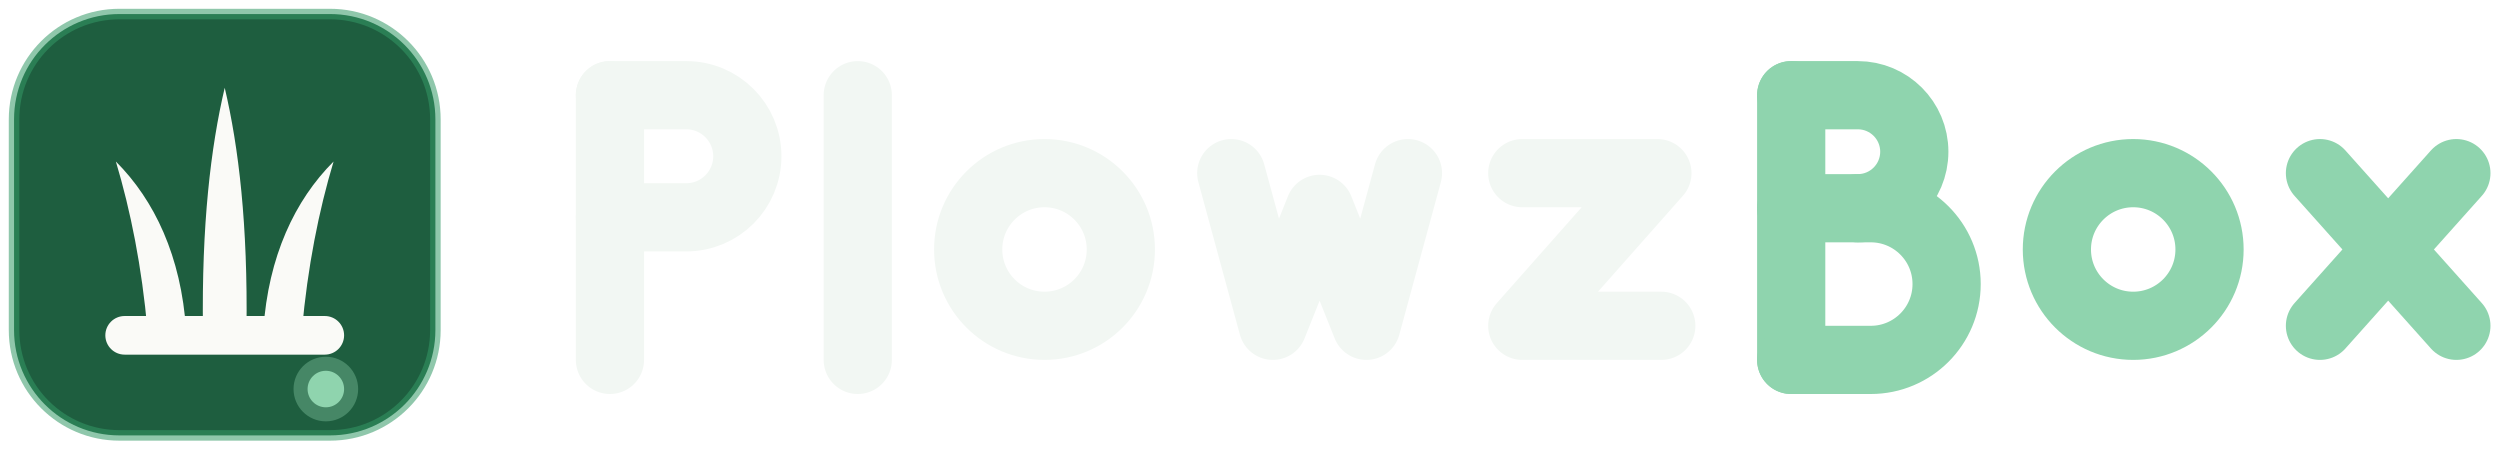
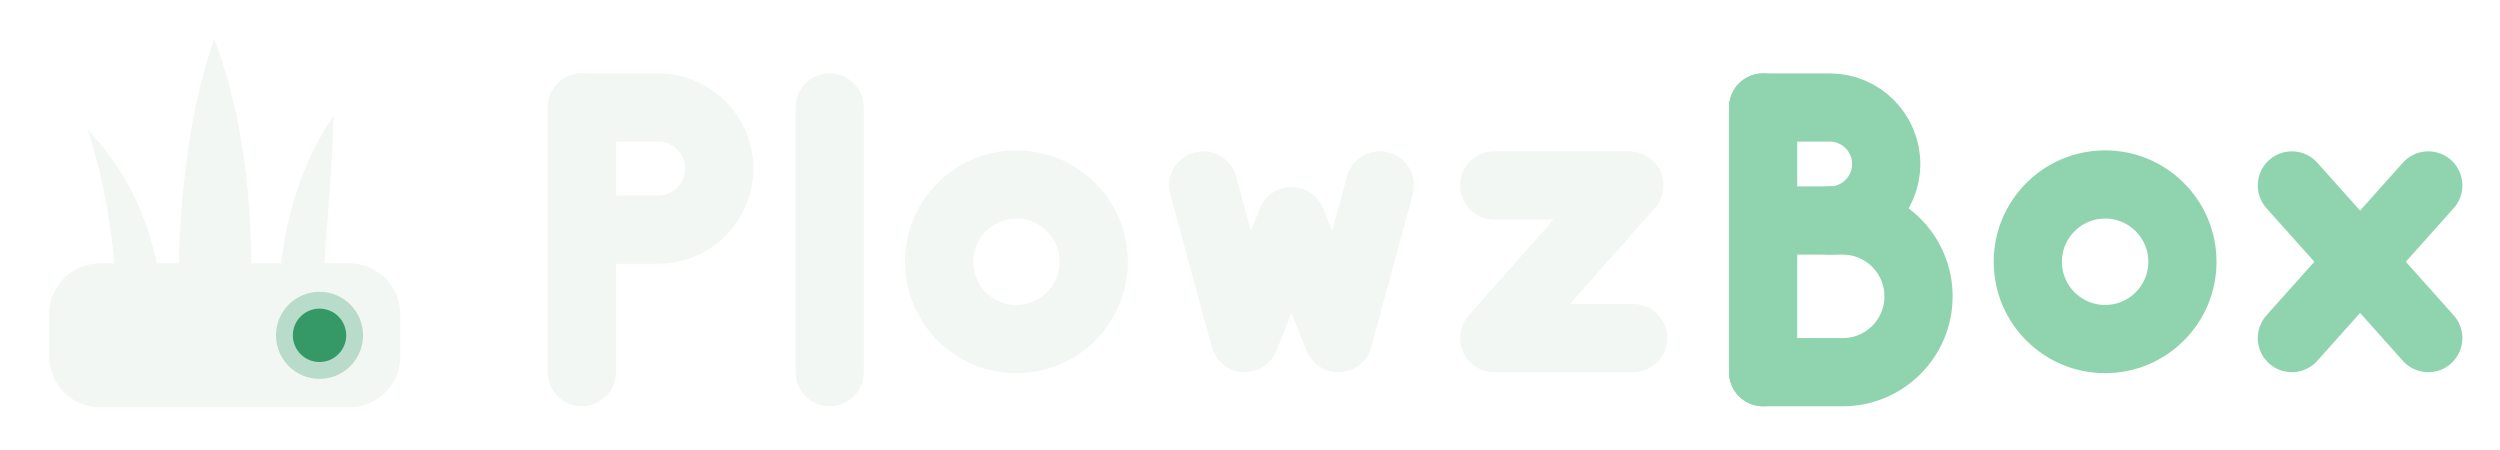
<svg xmlns="http://www.w3.org/2000/svg" viewBox="0 0 356 64" role="img" aria-label="PlowzBox">
-   <g>
-     <rect x="2" y="2" width="60" height="60" rx="15" fill="#1e5e3f" stroke="#349966" stroke-opacity="0.55" stroke-width="1.5" />
-     <g fill="#fafaf7">
-       <rect x="15" y="45" width="34" height="5.5" rx="2.75" />
-       <path d="M32 12.5 C34 21 35.3 32 35.1 47 L28.9 47 C28.7 32 30 21 32 12.5 Z" />
-       <path d="M16.5 23 C22 28.5 25.8 36.5 26.5 47 L21 47 C20.2 38 18.6 30 16.5 23 Z" />
-       <path d="M47.5 23 C42 28.5 38.2 36.5 37.5 47 L43 47 C43.8 38 45.4 30 47.5 23 Z" />
-     </g>
-     <circle cx="46.4" cy="55.4" r="4.6" fill="#8fd4ae" opacity="0.35" />
-     <circle cx="46.4" cy="55.4" r="2.6" fill="#8fd4ae" />
+   <g fill="#f2f7f3">
+     <rect x="7" y="37.5" width="50" height="20.5" rx="7.25" />
+     <path d="M30.5 5.5 C33.7 14 36.1 25.5 35.8 42 L25.4 42 C25.4 25.5 27.6 14 30.5 5.5 Z" />
+     <path d="M12.5 18.5 C17.8 24 21.8 31.5 23.1 42 L16.6 42 C16.2 33.5 14.8 25.5 12.5 18.5 Z" />
+     <path d="M47.5 16.5 C43.4 22.5 40.3 30.5 39.6 42 L45.9 42 C46.4 33.5 47.3 24.5 47.5 16.5 Z" />
  </g>
-   <g transform="translate(82,5) scale(0.925)" fill="none" stroke-width="10.5" stroke-linecap="round" stroke-linejoin="round">
+   <circle cx="45.5" cy="47.75" r="6.2" fill="#349966" opacity="0.30" />
+   <circle cx="45.5" cy="47.75" r="3.8" fill="#349966" />
+   <g transform="translate(78,6.75) scale(0.925)" fill="none" stroke-width="10.5" stroke-linecap="round" stroke-linejoin="round">
    <g stroke="#f2f7f3">
      <path d="M5.25 50 L5.25 9.25" />
      <path d="M5.25 9.25 L17 9.25 A9.4 9.4 0 0 1 17 28.05 L5.25 28.05" />
      <path d="M43.4 9.25 L43.4 50" />
-       <path d="M60.4 33 A11.75 11.75 0 1 0 83.9 33 A11.75 11.75 0 1 0 60.4 33" />
+       <path d="M60.25 33 A11.9 11.9 0 1 0 84.05 33 A11.9 11.9 0 1 0 60.25 33" />
      <path d="M100.9 21.25 L107.3 44.75 L114.5 26.75 L121.7 44.75 L128.1 21.25" />
      <path d="M145.7 21.25 L166.5 21.25 L145.7 44.75 L167.1 44.75" />
    </g>
    <g stroke="#8fd4ae">
      <path d="M187.1 50 L187.1 9.25" />
      <path d="M187.1 9.25 L197.35 9.25 A8.7 8.7 0 0 1 197.35 26.65 L187.1 26.65" />
      <path d="M197.35 26.65 L199.35 26.65 A11.65 11.65 0 0 1 199.35 50 L187.1 50" />
-       <path d="M228 33 A11.75 11.75 0 1 0 251.5 33 A11.75 11.75 0 1 0 228 33" />
+       <path d="M227.85 33 A11.9 11.9 0 1 0 251.65 33 A11.9 11.9 0 1 0 227.85 33" />
      <path d="M268.5 21.25 L289.5 44.75" />
      <path d="M289.5 21.25 L268.5 44.75" />
    </g>
  </g>
</svg>
